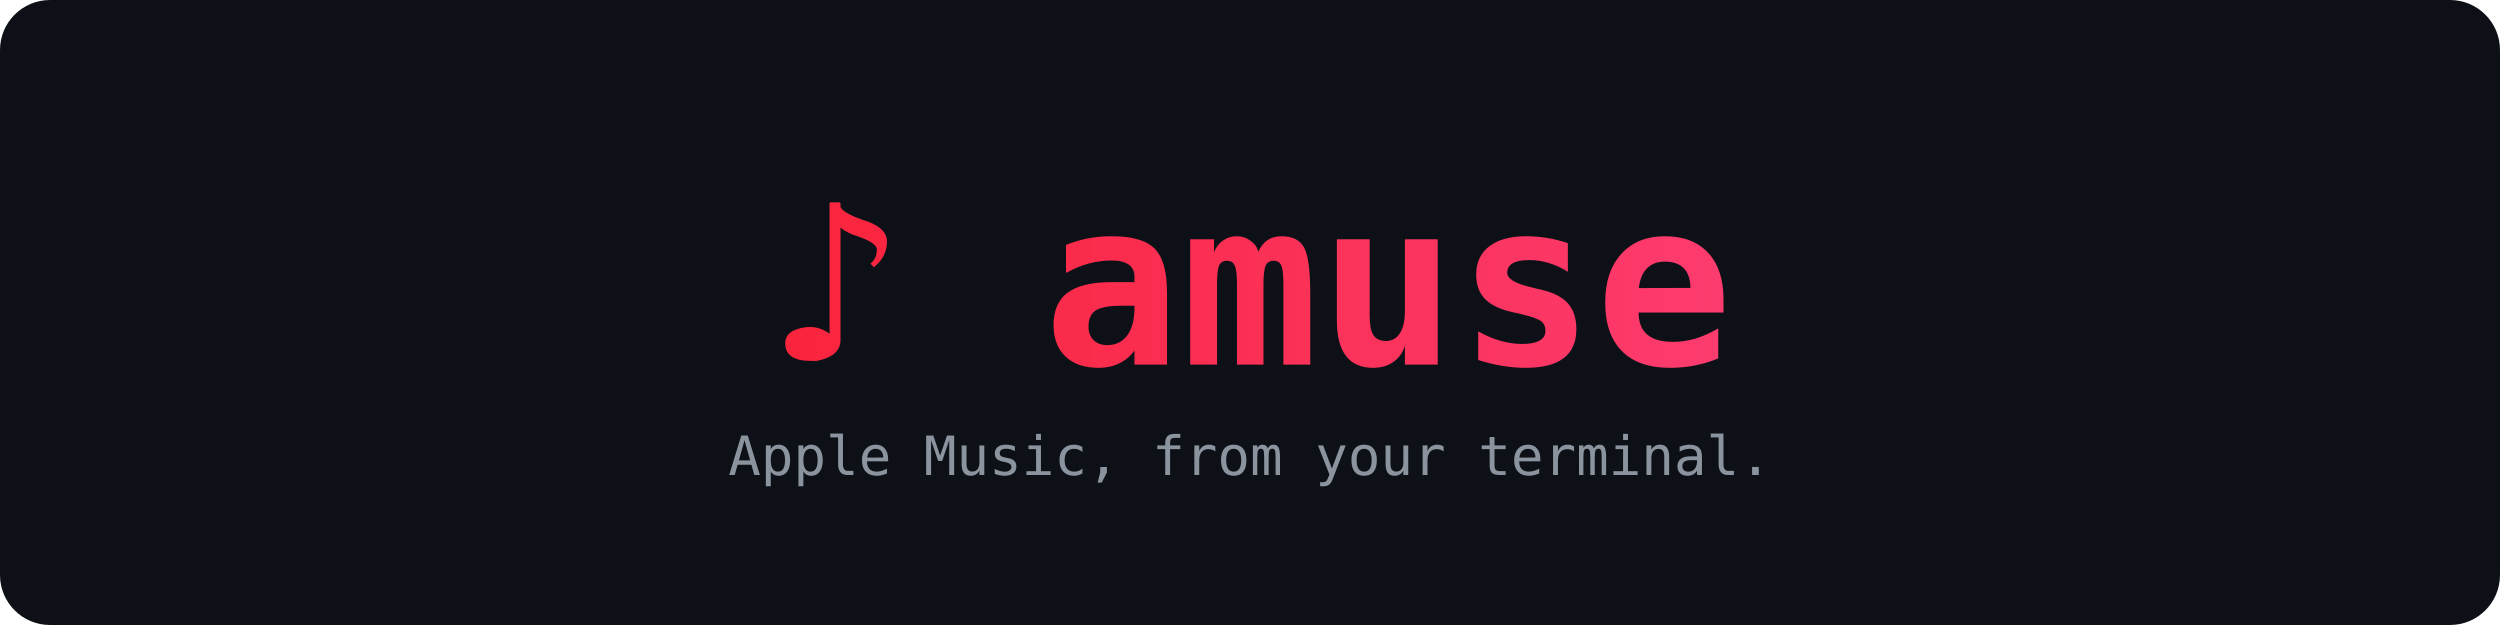
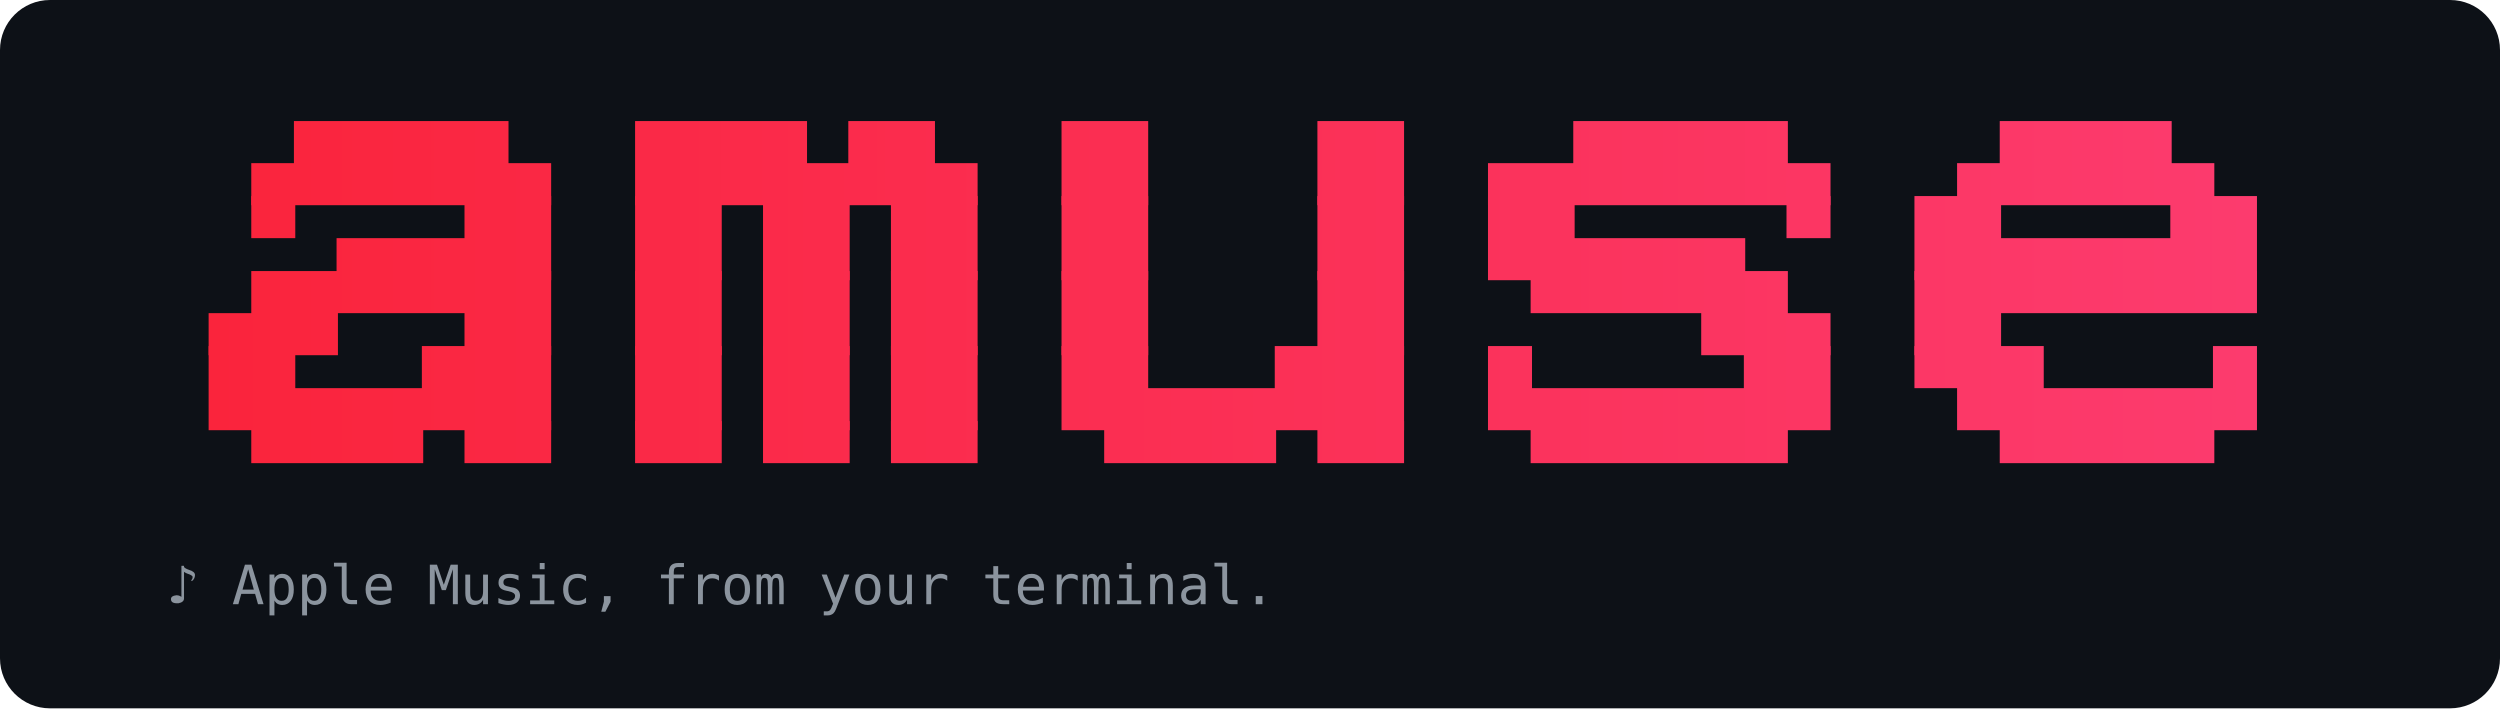
- <svg xmlns="http://www.w3.org/2000/svg" width="1200" height="300" viewBox="0 0 1200 300" role="img" aria-label="amuse — Apple Music, from your terminal.">
+ <svg xmlns="http://www.w3.org/2000/svg" width="1200" height="340" viewBox="0 0 1200 340" role="img" aria-label="amuse — Apple Music, from your terminal.">
  <defs>
    <linearGradient id="grad" x1="0%" y1="0%" x2="100%" y2="0%">
      <stop offset="0%" stop-color="#FA243C" />
      <stop offset="100%" stop-color="#FC3B6E" />
    </linearGradient>
  </defs>
-   <rect width="1200" height="300" rx="24" fill="#0d1117" />
-   <text x="600" y="175" font-family="'SF Mono','JetBrains Mono',Consolas,monospace" font-size="110" font-weight="700" fill="url(#grad)" text-anchor="middle">♪ amuse</text>
-   <text x="600" y="228" font-family="'SF Mono','JetBrains Mono',Consolas,monospace" font-size="26" fill="#8b949e" text-anchor="middle">Apple Music, from your terminal.</text>
+   <rect width="1200" height="340" rx="24" fill="#0d1117" />
+   <text font-family="'SF Mono','JetBrains Mono',Consolas,monospace" font-size="34" font-weight="700" fill="url(#grad)" xml:space="preserve">
+     <tspan x="80" y="90">  ▄█████▄  ████▄██▄  ██    ██  ▄▄█████▄   ▄████▄</tspan>
+     <tspan x="80" y="126">  ▀ ▄▄▄██  ██ ██ ██  ██    ██  ██▄▄▄▄ ▀  ██▄▄▄▄██</tspan>
+     <tspan x="80" y="162"> ▄██▀▀▀██  ██ ██ ██  ██    ██   ▀▀▀▀██▄  ██▀▀▀▀▀▀</tspan>
+     <tspan x="80" y="198"> ██▄▄▄███  ██ ██ ██  ██▄▄▄███  █▄▄▄▄▄██  ▀██▄▄▄▄█</tspan>
+     <tspan x="80" y="234">  ▀▀▀▀ ▀▀  ▀▀ ▀▀ ▀▀   ▀▀▀▀ ▀▀   ▀▀▀▀▀▀     ▀▀▀▀▀</tspan>
+   </text>
+   <text x="80" y="290" font-family="'SF Mono','JetBrains Mono',Consolas,monospace" font-size="26" fill="#8b949e">♪ Apple Music, from your terminal.</text>
</svg>
